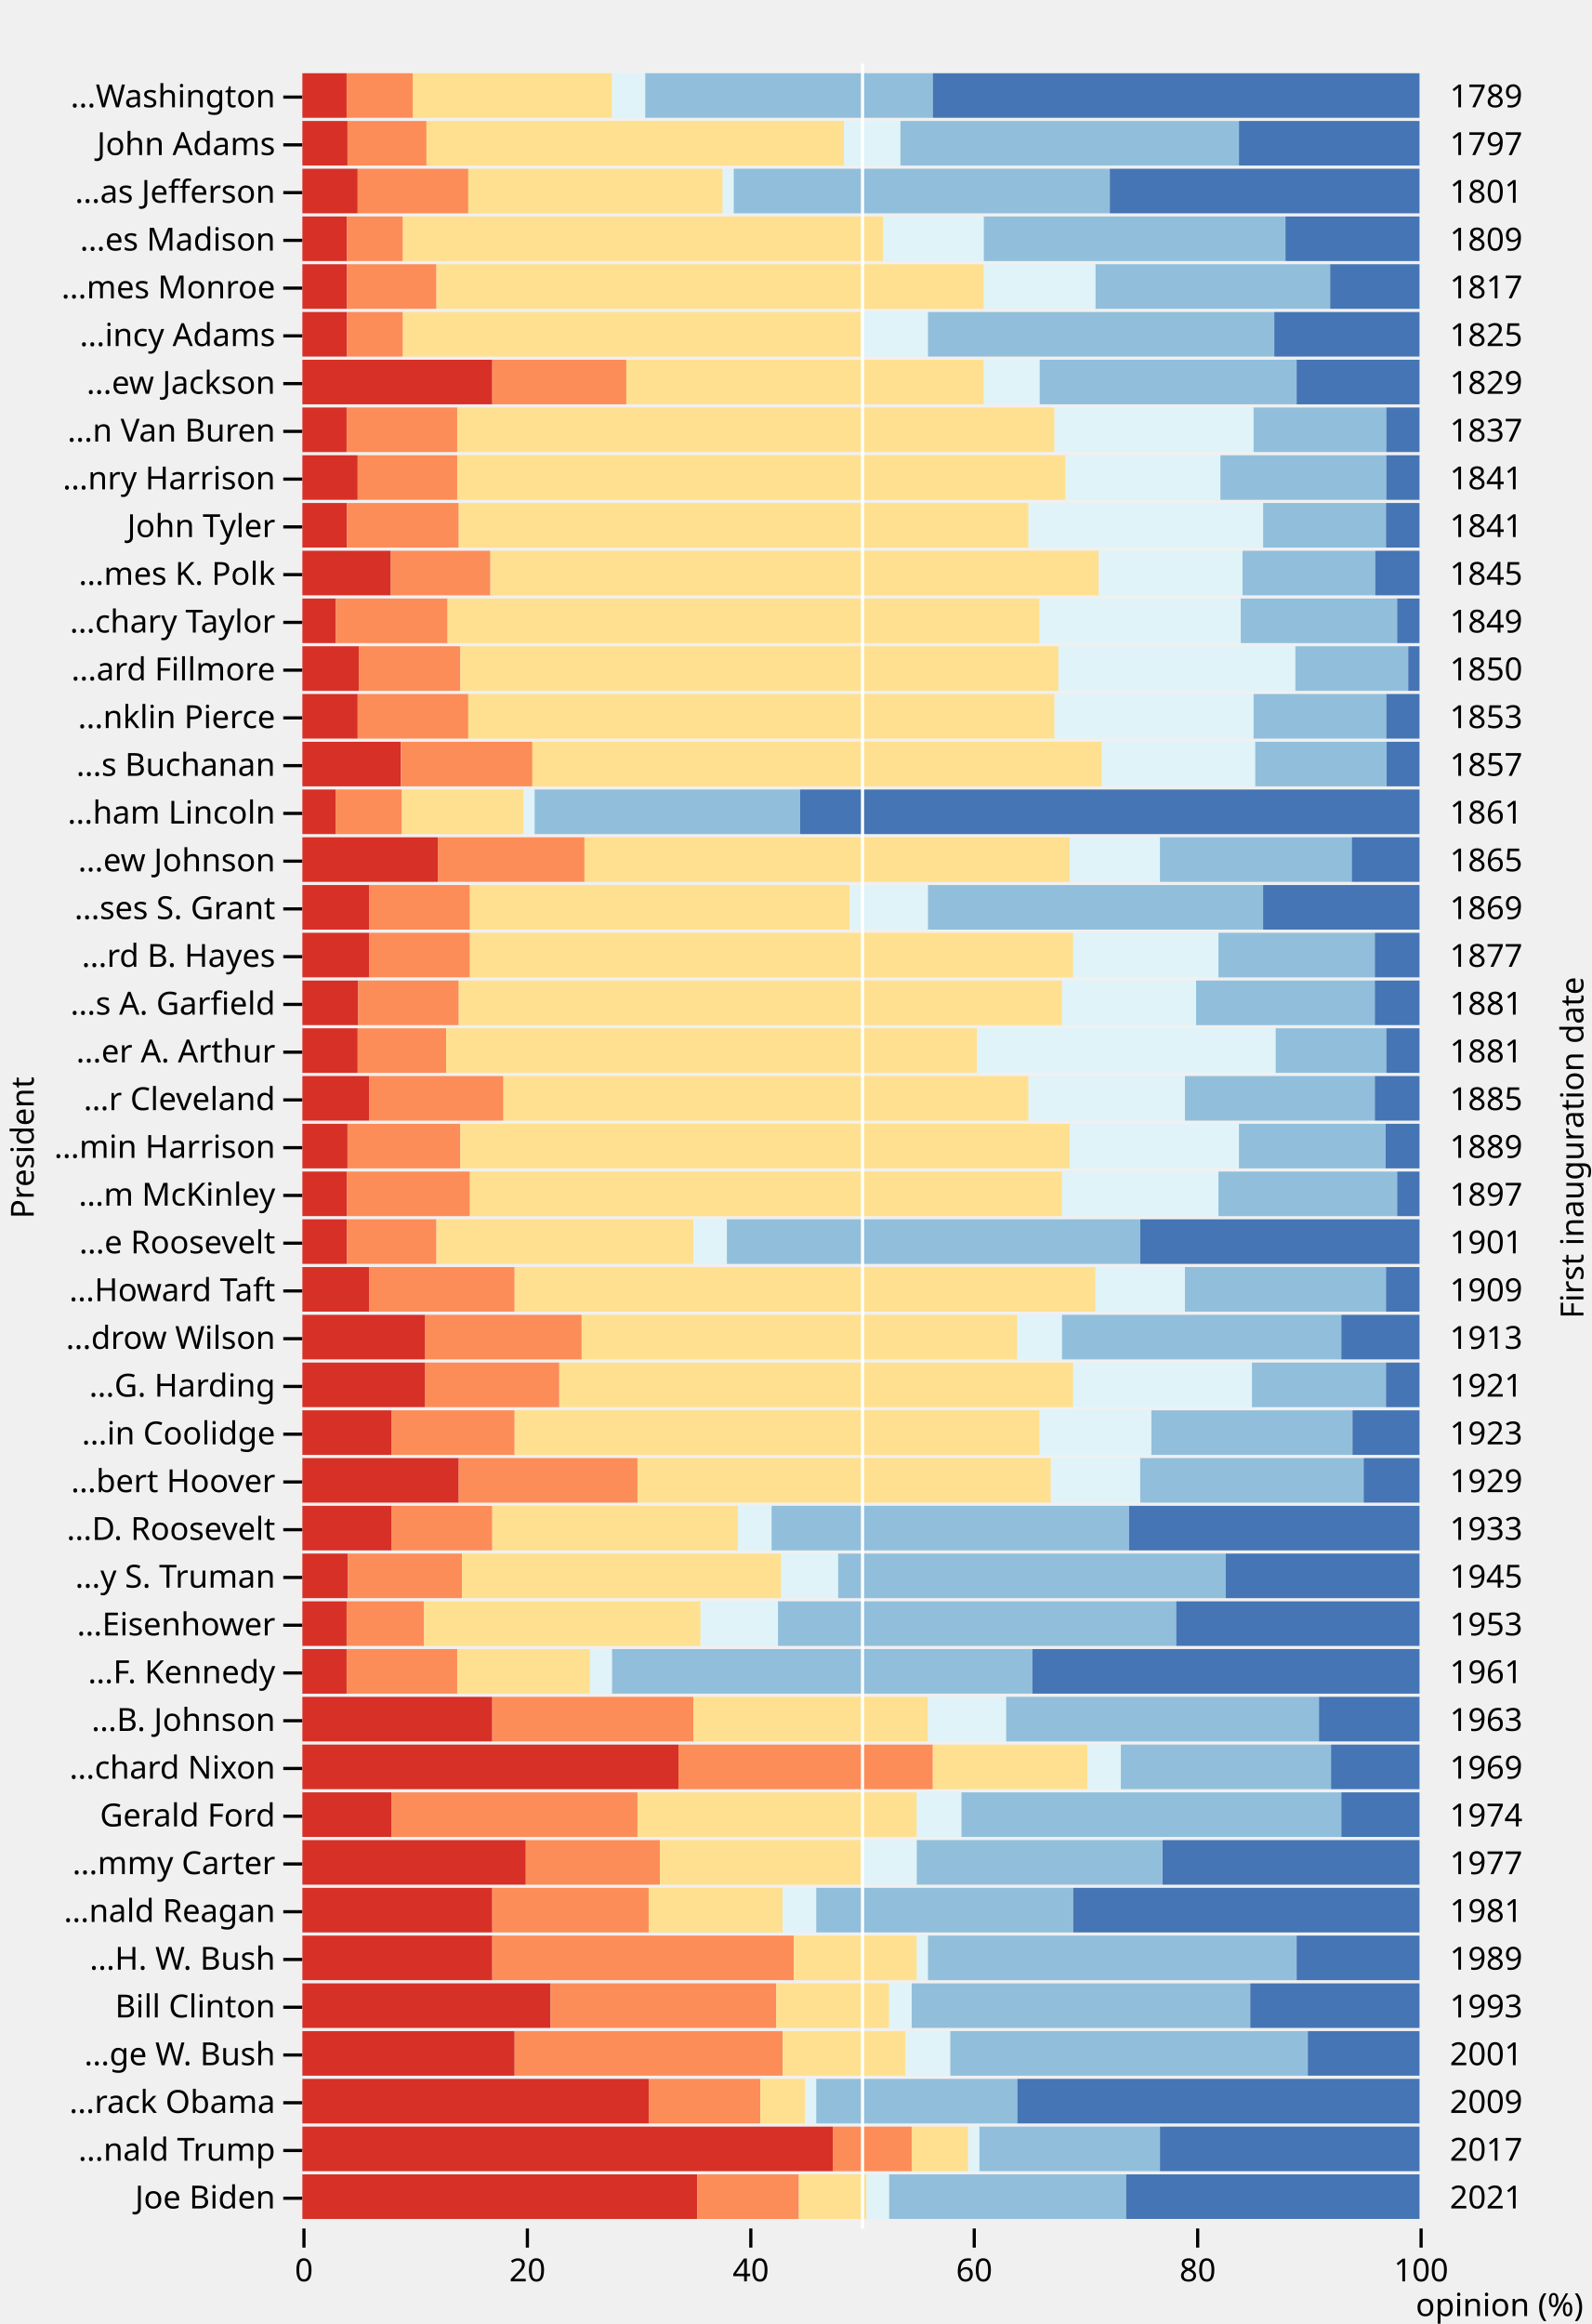
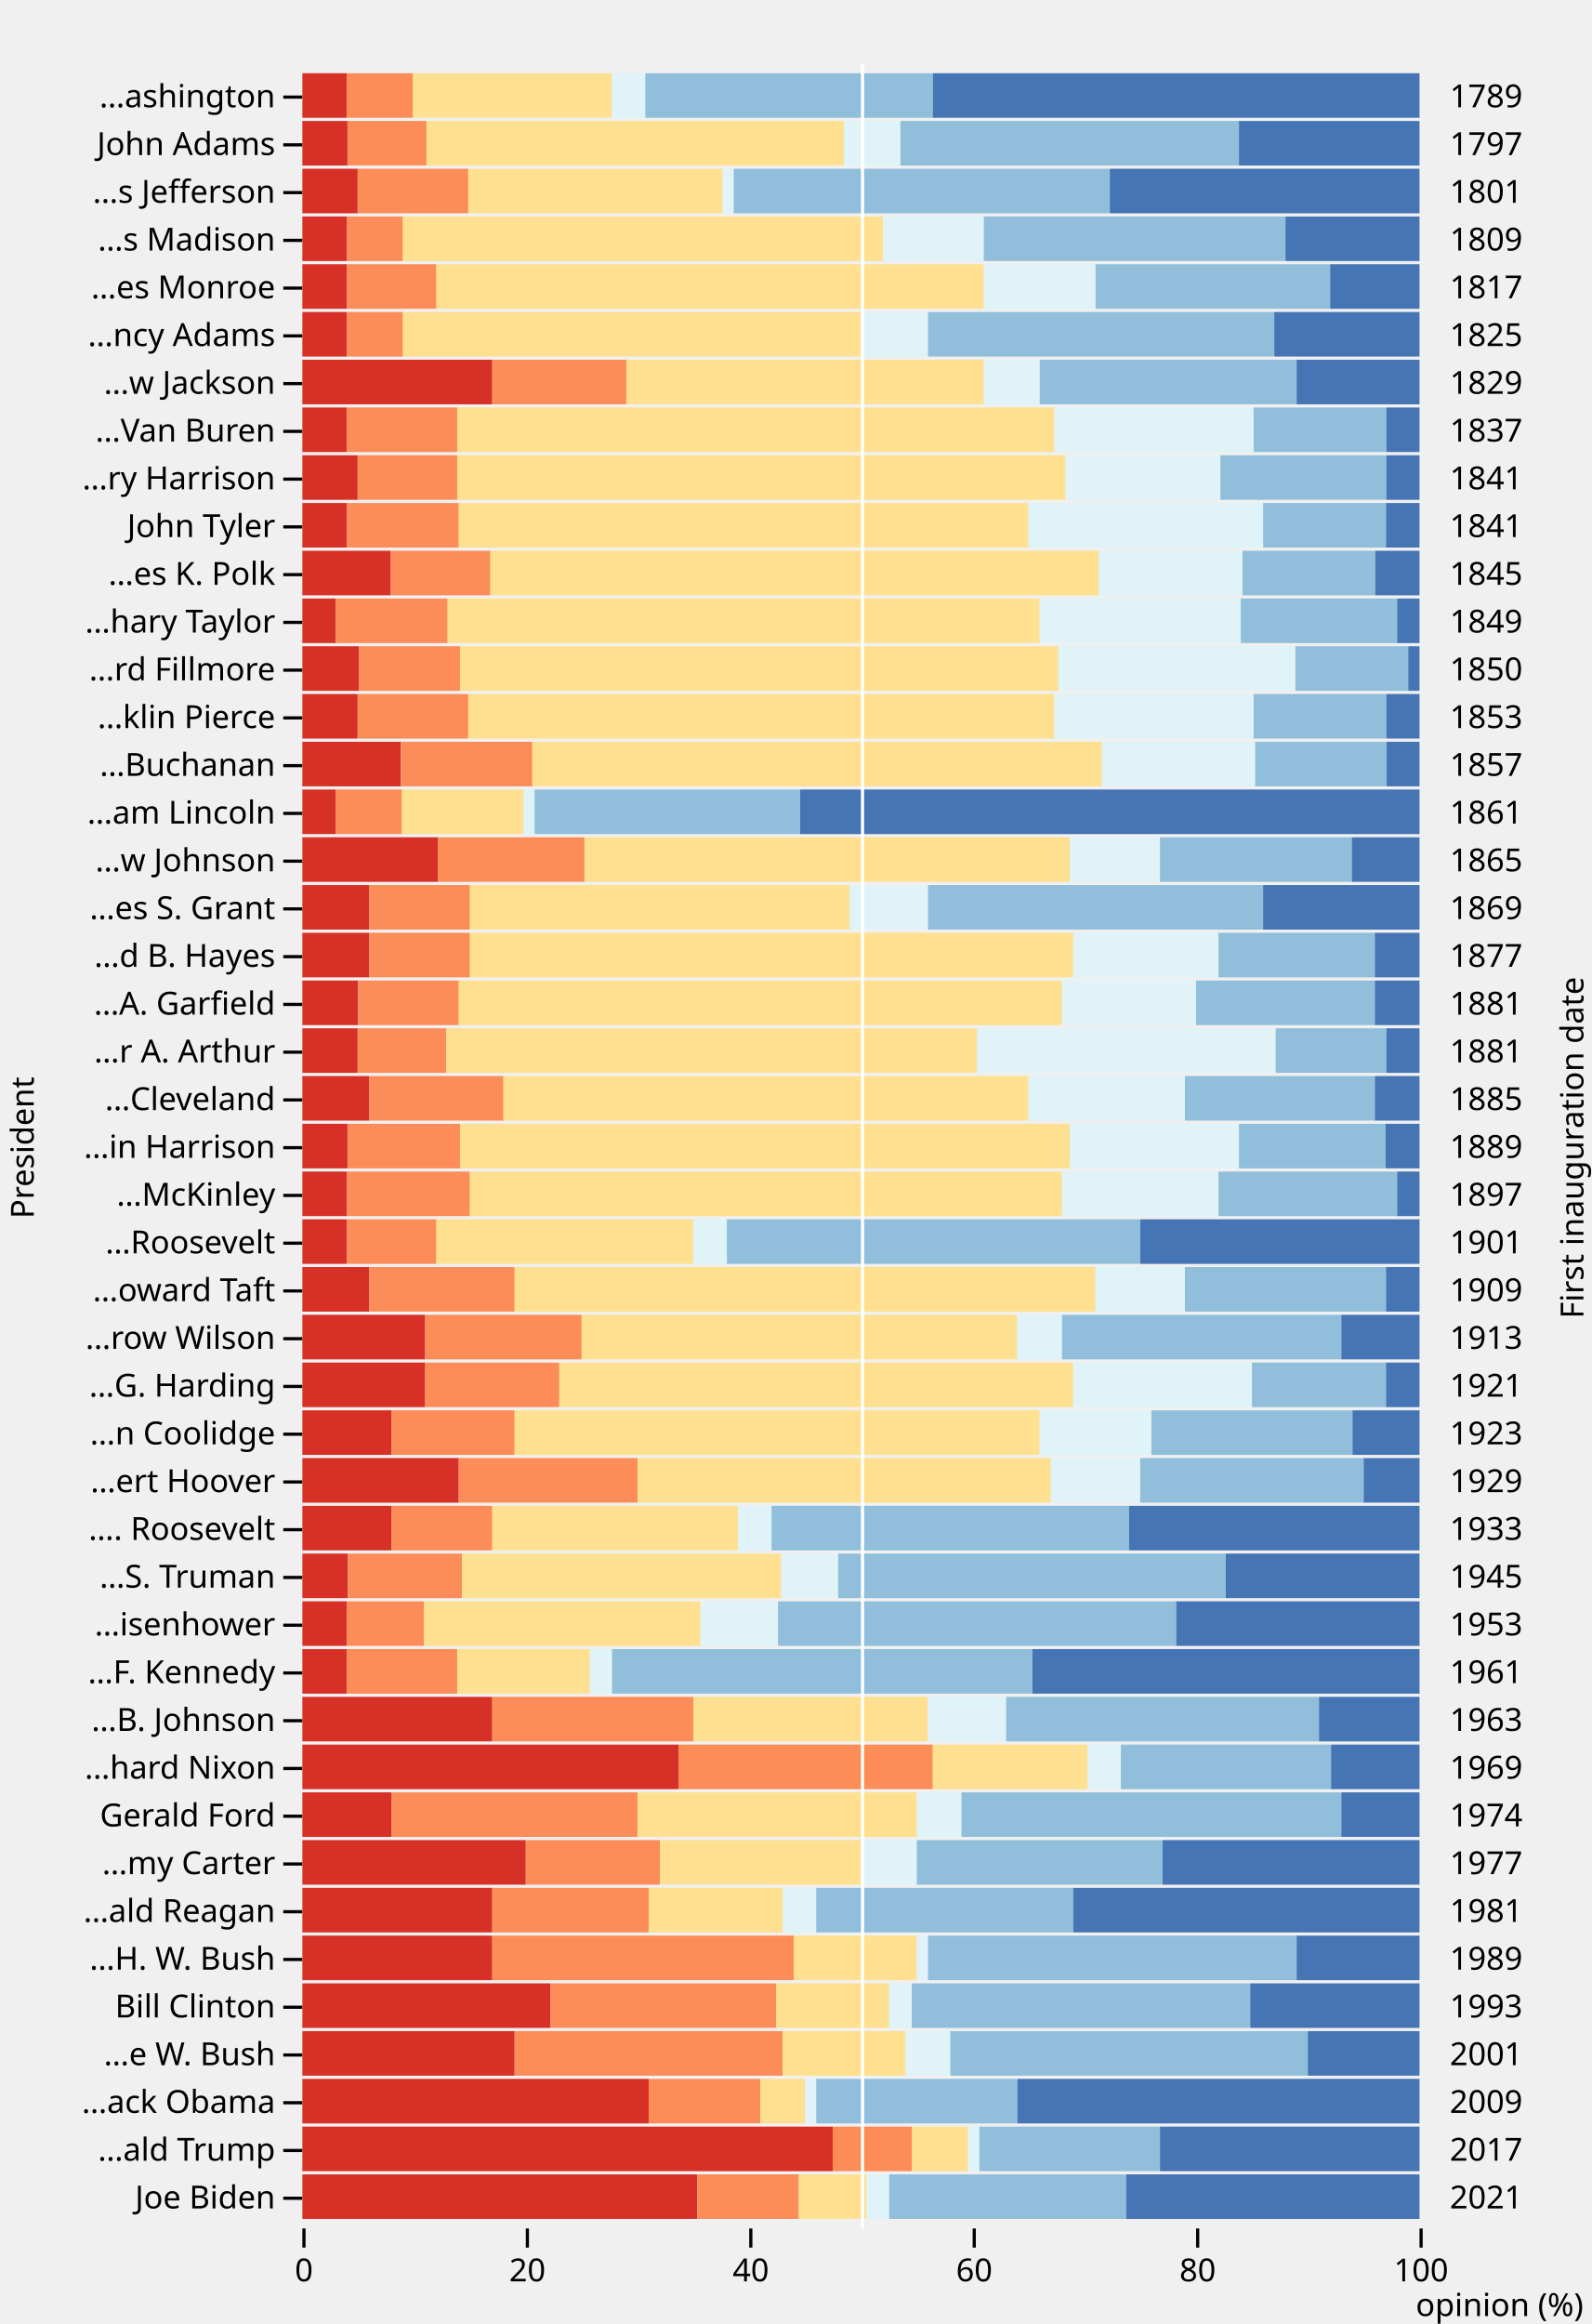
<svg xmlns="http://www.w3.org/2000/svg" class="plot" fill="currentColor" font-family="system-ui, sans-serif" font-size="10" text-anchor="middle" width="500" height="730" viewBox="0 0 500 730">
  <style>
    .plot {
      display: block;
      background: white;
      height: auto;
      height: intrinsic;
      max-width: 100%;
    }

    .plot text,
    .plot tspan {
      white-space: pre;
    }
  </style>
  <g aria-label="x-axis tick" fill="none" stroke="currentColor" transform="translate(0.5,0)">
    <path transform="translate(95,700)" d="M0,0L0,6" />
    <path transform="translate(165.2,700)" d="M0,0L0,6" />
    <path transform="translate(235.4,700)" d="M0,0L0,6" />
    <path transform="translate(305.6,700)" d="M0,0L0,6" />
    <path transform="translate(375.8,700)" d="M0,0L0,6" />
    <path transform="translate(446,700)" d="M0,0L0,6" />
  </g>
  <g aria-label="x-axis tick label" font-variant="tabular-nums" transform="translate(0.5,9.5)">
    <text y="0.71em" transform="translate(95,700)">0</text>
    <text y="0.71em" transform="translate(165.2,700)">20</text>
    <text y="0.71em" transform="translate(235.4,700)">40</text>
    <text y="0.71em" transform="translate(305.6,700)">60</text>
    <text y="0.71em" transform="translate(375.8,700)">80</text>
    <text y="0.71em" transform="translate(446,700)">100</text>
  </g>
  <g aria-label="x-axis label" text-anchor="end" transform="translate(51.5,27.5)">
    <text transform="translate(446,700)">opinion (%)</text>
  </g>
  <g aria-label="y-axis tick" fill="none" stroke="currentColor" transform="translate(0,7.5)">
    <path transform="translate(95,23)" d="M0,0L-6,0" />
    <path transform="translate(95,38)" d="M0,0L-6,0" />
    <path transform="translate(95,53)" d="M0,0L-6,0" />
    <path transform="translate(95,68)" d="M0,0L-6,0" />
    <path transform="translate(95,83)" d="M0,0L-6,0" />
    <path transform="translate(95,98)" d="M0,0L-6,0" />
    <path transform="translate(95,113)" d="M0,0L-6,0" />
    <path transform="translate(95,128)" d="M0,0L-6,0" />
    <path transform="translate(95,143)" d="M0,0L-6,0" />
    <path transform="translate(95,158)" d="M0,0L-6,0" />
    <path transform="translate(95,173)" d="M0,0L-6,0" />
    <path transform="translate(95,188)" d="M0,0L-6,0" />
    <path transform="translate(95,203)" d="M0,0L-6,0" />
    <path transform="translate(95,218)" d="M0,0L-6,0" />
    <path transform="translate(95,233)" d="M0,0L-6,0" />
    <path transform="translate(95,248)" d="M0,0L-6,0" />
    <path transform="translate(95,263)" d="M0,0L-6,0" />
    <path transform="translate(95,278)" d="M0,0L-6,0" />
    <path transform="translate(95,293)" d="M0,0L-6,0" />
    <path transform="translate(95,308)" d="M0,0L-6,0" />
    <path transform="translate(95,323)" d="M0,0L-6,0" />
    <path transform="translate(95,338)" d="M0,0L-6,0" />
    <path transform="translate(95,353)" d="M0,0L-6,0" />
    <path transform="translate(95,368)" d="M0,0L-6,0" />
    <path transform="translate(95,383)" d="M0,0L-6,0" />
    <path transform="translate(95,398)" d="M0,0L-6,0" />
    <path transform="translate(95,413)" d="M0,0L-6,0" />
    <path transform="translate(95,428)" d="M0,0L-6,0" />
    <path transform="translate(95,443)" d="M0,0L-6,0" />
    <path transform="translate(95,458)" d="M0,0L-6,0" />
    <path transform="translate(95,473)" d="M0,0L-6,0" />
    <path transform="translate(95,488)" d="M0,0L-6,0" />
    <path transform="translate(95,503)" d="M0,0L-6,0" />
    <path transform="translate(95,518)" d="M0,0L-6,0" />
    <path transform="translate(95,533)" d="M0,0L-6,0" />
    <path transform="translate(95,548)" d="M0,0L-6,0" />
    <path transform="translate(95,563)" d="M0,0L-6,0" />
    <path transform="translate(95,578)" d="M0,0L-6,0" />
    <path transform="translate(95,593)" d="M0,0L-6,0" />
    <path transform="translate(95,608)" d="M0,0L-6,0" />
    <path transform="translate(95,623)" d="M0,0L-6,0" />
    <path transform="translate(95,638)" d="M0,0L-6,0" />
    <path transform="translate(95,653)" d="M0,0L-6,0" />
    <path transform="translate(95,668)" d="M0,0L-6,0" />
    <path transform="translate(95,683)" d="M0,0L-6,0" />
  </g>
  <g aria-label="y-axis tick label" text-anchor="end" transform="translate(-8.5,7.5)">
-     <text y="0.32em" transform="translate(95,23)">…Washington</text>
+     <text y="0.32em" transform="translate(95,23)">…ashington</text>
    <text y="0.32em" transform="translate(95,38)">John Adams</text>
-     <text y="0.32em" transform="translate(95,53)">…as Jefferson</text>
-     <text y="0.32em" transform="translate(95,68)">…es Madison</text>
-     <text y="0.32em" transform="translate(95,83)">…mes Monroe</text>
-     <text y="0.32em" transform="translate(95,98)">…incy Adams</text>
-     <text y="0.32em" transform="translate(95,113)">…ew Jackson</text>
-     <text y="0.32em" transform="translate(95,128)">…n Van Buren</text>
-     <text y="0.32em" transform="translate(95,143)">…nry Harrison</text>
+     <text y="0.32em" transform="translate(95,53)">…s Jefferson</text>
+     <text y="0.32em" transform="translate(95,68)">…s Madison</text>
+     <text y="0.32em" transform="translate(95,83)">…es Monroe</text>
+     <text y="0.32em" transform="translate(95,98)">…ncy Adams</text>
+     <text y="0.32em" transform="translate(95,113)">…w Jackson</text>
+     <text y="0.32em" transform="translate(95,128)">…Van Buren</text>
+     <text y="0.32em" transform="translate(95,143)">…ry Harrison</text>
    <text y="0.32em" transform="translate(95,158)">John Tyler</text>
-     <text y="0.32em" transform="translate(95,173)">…mes K. Polk</text>
-     <text y="0.32em" transform="translate(95,188)">…chary Taylor</text>
-     <text y="0.32em" transform="translate(95,203)">…ard Fillmore</text>
-     <text y="0.32em" transform="translate(95,218)">…nklin Pierce</text>
-     <text y="0.32em" transform="translate(95,233)">…s Buchanan</text>
-     <text y="0.32em" transform="translate(95,248)">…ham Lincoln</text>
-     <text y="0.32em" transform="translate(95,263)">…ew Johnson</text>
-     <text y="0.32em" transform="translate(95,278)">…ses S. Grant</text>
-     <text y="0.32em" transform="translate(95,293)">…rd B. Hayes</text>
-     <text y="0.32em" transform="translate(95,308)">…s A. Garfield</text>
-     <text y="0.32em" transform="translate(95,323)">…er A. Arthur</text>
-     <text y="0.32em" transform="translate(95,338)">…r Cleveland</text>
-     <text y="0.32em" transform="translate(95,353)">…min Harrison</text>
-     <text y="0.32em" transform="translate(95,368)">…m McKinley</text>
-     <text y="0.32em" transform="translate(95,383)">…e Roosevelt</text>
-     <text y="0.32em" transform="translate(95,398)">…Howard Taft</text>
-     <text y="0.32em" transform="translate(95,413)">…drow Wilson</text>
+     <text y="0.32em" transform="translate(95,173)">…es K. Polk</text>
+     <text y="0.32em" transform="translate(95,188)">…hary Taylor</text>
+     <text y="0.32em" transform="translate(95,203)">…rd Fillmore</text>
+     <text y="0.32em" transform="translate(95,218)">…klin Pierce</text>
+     <text y="0.32em" transform="translate(95,233)">…Buchanan</text>
+     <text y="0.32em" transform="translate(95,248)">…am Lincoln</text>
+     <text y="0.32em" transform="translate(95,263)">…w Johnson</text>
+     <text y="0.32em" transform="translate(95,278)">…es S. Grant</text>
+     <text y="0.32em" transform="translate(95,293)">…d B. Hayes</text>
+     <text y="0.32em" transform="translate(95,308)">…A. Garfield</text>
+     <text y="0.32em" transform="translate(95,323)">…r A. Arthur</text>
+     <text y="0.32em" transform="translate(95,338)">…Cleveland</text>
+     <text y="0.32em" transform="translate(95,353)">…in Harrison</text>
+     <text y="0.32em" transform="translate(95,368)">…McKinley</text>
+     <text y="0.32em" transform="translate(95,383)">…Roosevelt</text>
+     <text y="0.32em" transform="translate(95,398)">…oward Taft</text>
+     <text y="0.32em" transform="translate(95,413)">…row Wilson</text>
    <text y="0.32em" transform="translate(95,428)">…G. Harding</text>
-     <text y="0.32em" transform="translate(95,443)">…in Coolidge</text>
-     <text y="0.32em" transform="translate(95,458)">…bert Hoover</text>
-     <text y="0.32em" transform="translate(95,473)">…D. Roosevelt</text>
-     <text y="0.32em" transform="translate(95,488)">…y S. Truman</text>
-     <text y="0.32em" transform="translate(95,503)">…Eisenhower</text>
+     <text y="0.32em" transform="translate(95,443)">…n Coolidge</text>
+     <text y="0.32em" transform="translate(95,458)">…ert Hoover</text>
+     <text y="0.32em" transform="translate(95,473)">…. Roosevelt</text>
+     <text y="0.32em" transform="translate(95,488)">…S. Truman</text>
+     <text y="0.32em" transform="translate(95,503)">…isenhower</text>
    <text y="0.32em" transform="translate(95,518)">…F. Kennedy</text>
    <text y="0.32em" transform="translate(95,533)">…B. Johnson</text>
-     <text y="0.32em" transform="translate(95,548)">…chard Nixon</text>
+     <text y="0.32em" transform="translate(95,548)">…hard Nixon</text>
    <text y="0.32em" transform="translate(95,563)">Gerald Ford</text>
-     <text y="0.32em" transform="translate(95,578)">…mmy Carter</text>
-     <text y="0.32em" transform="translate(95,593)">…nald Reagan</text>
+     <text y="0.32em" transform="translate(95,578)">…my Carter</text>
+     <text y="0.32em" transform="translate(95,593)">…ald Reagan</text>
    <text y="0.32em" transform="translate(95,608)">…H. W. Bush</text>
    <text y="0.32em" transform="translate(95,623)">Bill Clinton</text>
-     <text y="0.32em" transform="translate(95,638)">…ge W. Bush</text>
-     <text y="0.32em" transform="translate(95,653)">…rack Obama</text>
-     <text y="0.32em" transform="translate(95,668)">…nald Trump</text>
+     <text y="0.32em" transform="translate(95,638)">…e W. Bush</text>
+     <text y="0.32em" transform="translate(95,653)">…ack Obama</text>
+     <text y="0.32em" transform="translate(95,668)">…ald Trump</text>
    <text y="0.32em" transform="translate(95,683)">Joe Biden</text>
  </g>
  <g aria-label="y-axis label" transform="translate(-91.5,0.5)">
    <text y="0.71em" transform="translate(95,360) rotate(-90)">President</text>
  </g>
  <g aria-label="y-axis tick label" text-anchor="start" transform="translate(9.5,7.5)">
    <text y="0.32em" transform="translate(446,23)">1789</text>
    <text y="0.32em" transform="translate(446,38)">1797</text>
    <text y="0.32em" transform="translate(446,53)">1801</text>
    <text y="0.32em" transform="translate(446,68)">1809</text>
    <text y="0.32em" transform="translate(446,83)">1817</text>
    <text y="0.32em" transform="translate(446,98)">1825</text>
    <text y="0.32em" transform="translate(446,113)">1829</text>
    <text y="0.32em" transform="translate(446,128)">1837</text>
    <text y="0.32em" transform="translate(446,143)">1841</text>
    <text y="0.32em" transform="translate(446,158)">1841</text>
    <text y="0.32em" transform="translate(446,173)">1845</text>
    <text y="0.32em" transform="translate(446,188)">1849</text>
    <text y="0.32em" transform="translate(446,203)">1850</text>
    <text y="0.32em" transform="translate(446,218)">1853</text>
    <text y="0.32em" transform="translate(446,233)">1857</text>
    <text y="0.32em" transform="translate(446,248)">1861</text>
    <text y="0.32em" transform="translate(446,263)">1865</text>
    <text y="0.32em" transform="translate(446,278)">1869</text>
    <text y="0.32em" transform="translate(446,293)">1877</text>
    <text y="0.32em" transform="translate(446,308)">1881</text>
    <text y="0.32em" transform="translate(446,323)">1881</text>
    <text y="0.32em" transform="translate(446,338)">1885</text>
    <text y="0.32em" transform="translate(446,353)">1889</text>
    <text y="0.32em" transform="translate(446,368)">1897</text>
    <text y="0.32em" transform="translate(446,383)">1901</text>
    <text y="0.32em" transform="translate(446,398)">1909</text>
    <text y="0.32em" transform="translate(446,413)">1913</text>
    <text y="0.32em" transform="translate(446,428)">1921</text>
    <text y="0.32em" transform="translate(446,443)">1923</text>
    <text y="0.32em" transform="translate(446,458)">1929</text>
    <text y="0.32em" transform="translate(446,473)">1933</text>
    <text y="0.32em" transform="translate(446,488)">1945</text>
    <text y="0.32em" transform="translate(446,503)">1953</text>
    <text y="0.32em" transform="translate(446,518)">1961</text>
    <text y="0.32em" transform="translate(446,533)">1963</text>
    <text y="0.32em" transform="translate(446,548)">1969</text>
    <text y="0.32em" transform="translate(446,563)">1974</text>
    <text y="0.32em" transform="translate(446,578)">1977</text>
    <text y="0.32em" transform="translate(446,593)">1981</text>
    <text y="0.32em" transform="translate(446,608)">1989</text>
    <text y="0.32em" transform="translate(446,623)">1993</text>
    <text y="0.32em" transform="translate(446,638)">2001</text>
    <text y="0.32em" transform="translate(446,653)">2009</text>
    <text y="0.32em" transform="translate(446,668)">2017</text>
    <text y="0.32em" transform="translate(446,683)">2021</text>
  </g>
  <g aria-label="y-axis label" transform="translate(51.5,0.5)">
    <text transform="translate(446,360) rotate(-90)">First inauguration date</text>
  </g>
  <g aria-label="bar">
    <rect x="95" width="13.901" y="23" height="14" fill="#d73027" />
    <rect x="108.901" width="20.851" y="23" height="14" fill="#fc8d59" />
    <rect x="129.752" width="62.554" y="23" height="14" fill="#fee090" />
    <rect x="192.307" width="10.426" y="23" height="14" fill="#e0f3f8" />
    <rect x="202.733" width="90.356" y="23" height="14" fill="#91bfdb" />
    <rect x="293.089" width="152.911" y="23" height="14" fill="#4575b4" />
    <rect x="95" width="14.182" y="38" height="14" fill="#d73027" />
    <rect x="109.182" width="24.818" y="38" height="14" fill="#fc8d59" />
    <rect x="134" width="131.182" y="38" height="14" fill="#fee090" />
    <rect x="265.182" width="17.727" y="38" height="14" fill="#e0f3f8" />
    <rect x="282.909" width="106.364" y="38" height="14" fill="#91bfdb" />
    <rect x="389.273" width="56.727" y="38" height="14" fill="#4575b4" />
    <rect x="95" width="17.376" y="53" height="14" fill="#d73027" />
    <rect x="112.376" width="34.752" y="53" height="14" fill="#fc8d59" />
    <rect x="147.129" width="79.931" y="53" height="14" fill="#fee090" />
    <rect x="227.059" width="3.475" y="53" height="14" fill="#e0f3f8" />
    <rect x="230.535" width="118.158" y="53" height="14" fill="#91bfdb" />
    <rect x="348.693" width="97.307" y="53" height="14" fill="#4575b4" />
    <rect x="95" width="14.04" y="68" height="14" fill="#d73027" />
    <rect x="109.04" width="17.55" y="68" height="14" fill="#fc8d59" />
    <rect x="126.59" width="150.93" y="68" height="14" fill="#fee090" />
    <rect x="277.52" width="31.59" y="68" height="14" fill="#e0f3f8" />
    <rect x="309.11" width="94.77" y="68" height="14" fill="#91bfdb" />
    <rect x="403.88" width="42.12" y="68" height="14" fill="#4575b4" />
    <rect x="95" width="14.04" y="83" height="14" fill="#d73027" />
    <rect x="109.04" width="28.08" y="83" height="14" fill="#fc8d59" />
    <rect x="137.12" width="171.99" y="83" height="14" fill="#fee090" />
    <rect x="309.11" width="35.1" y="83" height="14" fill="#e0f3f8" />
    <rect x="344.21" width="73.71" y="83" height="14" fill="#91bfdb" />
    <rect x="417.92" width="28.08" y="83" height="14" fill="#4575b4" />
    <rect x="95" width="14.04" y="98" height="14" fill="#d73027" />
    <rect x="109.04" width="17.55" y="98" height="14" fill="#fc8d59" />
    <rect x="126.59" width="143.91" y="98" height="14" fill="#fee090" />
    <rect x="270.5" width="21.06" y="98" height="14" fill="#e0f3f8" />
    <rect x="291.56" width="108.81" y="98" height="14" fill="#91bfdb" />
    <rect x="400.37" width="45.63" y="98" height="14" fill="#4575b4" />
    <rect x="95" width="59.67" y="113" height="14" fill="#d73027" />
    <rect x="154.67" width="42.12" y="113" height="14" fill="#fc8d59" />
    <rect x="196.79" width="112.32" y="113" height="14" fill="#fee090" />
    <rect x="309.11" width="17.55" y="113" height="14" fill="#e0f3f8" />
    <rect x="326.66" width="80.73" y="113" height="14" fill="#91bfdb" />
    <rect x="407.39" width="38.61" y="113" height="14" fill="#4575b4" />
    <rect x="95" width="13.901" y="128" height="14" fill="#d73027" />
    <rect x="108.901" width="34.752" y="128" height="14" fill="#fc8d59" />
    <rect x="143.653" width="187.663" y="128" height="14" fill="#fee090" />
    <rect x="331.317" width="62.554" y="128" height="14" fill="#e0f3f8" />
    <rect x="393.871" width="41.703" y="128" height="14" fill="#91bfdb" />
    <rect x="435.574" width="10.426" y="128" height="14" fill="#4575b4" />
    <rect x="95" width="17.376" y="143" height="14" fill="#d73027" />
    <rect x="112.376" width="31.277" y="143" height="14" fill="#fc8d59" />
    <rect x="143.653" width="191.139" y="143" height="14" fill="#fee090" />
    <rect x="334.792" width="48.653" y="143" height="14" fill="#e0f3f8" />
    <rect x="383.446" width="52.129" y="143" height="14" fill="#91bfdb" />
    <rect x="435.574" width="10.426" y="143" height="14" fill="#4575b4" />
    <rect x="95" width="14.04" y="158" height="14" fill="#d73027" />
    <rect x="109.04" width="35.1" y="158" height="14" fill="#fc8d59" />
    <rect x="144.14" width="179.01" y="158" height="14" fill="#fee090" />
    <rect x="323.15" width="73.71" y="158" height="14" fill="#e0f3f8" />
    <rect x="396.86" width="38.61" y="158" height="14" fill="#91bfdb" />
    <rect x="435.47" width="10.53" y="158" height="14" fill="#4575b4" />
    <rect x="95" width="27.802" y="173" height="14" fill="#d73027" />
    <rect x="122.802" width="31.277" y="173" height="14" fill="#fc8d59" />
    <rect x="154.079" width="191.139" y="173" height="14" fill="#fee090" />
    <rect x="345.218" width="45.178" y="173" height="14" fill="#e0f3f8" />
    <rect x="390.396" width="41.703" y="173" height="14" fill="#91bfdb" />
    <rect x="432.099" width="13.901" y="173" height="14" fill="#4575b4" />
    <rect x="95" width="10.53" y="188" height="14" fill="#d73027" />
    <rect x="105.53" width="35.1" y="188" height="14" fill="#fc8d59" />
    <rect x="140.63" width="186.03" y="188" height="14" fill="#fee090" />
    <rect x="326.66" width="63.18" y="188" height="14" fill="#e0f3f8" />
    <rect x="389.84" width="49.14" y="188" height="14" fill="#91bfdb" />
    <rect x="438.98" width="7.02" y="188" height="14" fill="#4575b4" />
    <rect x="95" width="17.727" y="203" height="14" fill="#d73027" />
    <rect x="112.727" width="31.909" y="203" height="14" fill="#fc8d59" />
    <rect x="144.636" width="187.909" y="203" height="14" fill="#fee090" />
    <rect x="332.545" width="74.455" y="203" height="14" fill="#e0f3f8" />
    <rect x="407" width="35.455" y="203" height="14" fill="#91bfdb" />
    <rect x="442.455" width="3.545" y="203" height="14" fill="#4575b4" />
    <rect x="95" width="17.376" y="218" height="14" fill="#d73027" />
    <rect x="112.376" width="34.752" y="218" height="14" fill="#fc8d59" />
    <rect x="147.129" width="184.188" y="218" height="14" fill="#fee090" />
    <rect x="331.317" width="62.554" y="218" height="14" fill="#e0f3f8" />
    <rect x="393.871" width="41.703" y="218" height="14" fill="#91bfdb" />
    <rect x="435.574" width="10.426" y="218" height="14" fill="#4575b4" />
    <rect x="95" width="30.971" y="233" height="14" fill="#d73027" />
    <rect x="125.971" width="41.294" y="233" height="14" fill="#fc8d59" />
    <rect x="167.265" width="178.941" y="233" height="14" fill="#fee090" />
    <rect x="346.206" width="48.176" y="233" height="14" fill="#e0f3f8" />
    <rect x="394.382" width="41.294" y="233" height="14" fill="#91bfdb" />
    <rect x="435.676" width="10.324" y="233" height="14" fill="#4575b4" />
    <rect x="95" width="10.426" y="248" height="14" fill="#d73027" />
    <rect x="105.426" width="20.851" y="248" height="14" fill="#fc8d59" />
    <rect x="126.277" width="38.228" y="248" height="14" fill="#fee090" />
    <rect x="164.505" width="3.475" y="248" height="14" fill="#e0f3f8" />
    <rect x="167.98" width="83.406" y="248" height="14" fill="#91bfdb" />
    <rect x="251.386" width="194.614" y="248" height="14" fill="#4575b4" />
    <rect x="95" width="42.545" y="263" height="14" fill="#d73027" />
    <rect x="137.545" width="46.091" y="263" height="14" fill="#fc8d59" />
    <rect x="183.636" width="152.455" y="263" height="14" fill="#fee090" />
    <rect x="336.091" width="28.364" y="263" height="14" fill="#e0f3f8" />
    <rect x="364.455" width="60.273" y="263" height="14" fill="#91bfdb" />
    <rect x="424.727" width="21.273" y="263" height="14" fill="#4575b4" />
    <rect x="95" width="21.06" y="278" height="14" fill="#d73027" />
    <rect x="116.06" width="31.59" y="278" height="14" fill="#fc8d59" />
    <rect x="147.65" width="119.34" y="278" height="14" fill="#fee090" />
    <rect x="266.99" width="24.57" y="278" height="14" fill="#e0f3f8" />
    <rect x="291.56" width="105.3" y="278" height="14" fill="#91bfdb" />
    <rect x="396.86" width="49.14" y="278" height="14" fill="#4575b4" />
    <rect x="95" width="21.06" y="293" height="14" fill="#d73027" />
    <rect x="116.06" width="31.59" y="293" height="14" fill="#fc8d59" />
    <rect x="147.65" width="189.54" y="293" height="14" fill="#fee090" />
    <rect x="337.19" width="45.63" y="293" height="14" fill="#e0f3f8" />
    <rect x="382.82" width="49.14" y="293" height="14" fill="#91bfdb" />
    <rect x="431.96" width="14.04" y="293" height="14" fill="#4575b4" />
    <rect x="95" width="17.55" y="308" height="14" fill="#d73027" />
    <rect x="112.55" width="31.59" y="308" height="14" fill="#fc8d59" />
    <rect x="144.14" width="189.54" y="308" height="14" fill="#fee090" />
    <rect x="333.68" width="42.12" y="308" height="14" fill="#e0f3f8" />
    <rect x="375.8" width="56.16" y="308" height="14" fill="#91bfdb" />
    <rect x="431.96" width="14.04" y="308" height="14" fill="#4575b4" />
    <rect x="95" width="17.376" y="323" height="14" fill="#d73027" />
    <rect x="112.376" width="27.802" y="323" height="14" fill="#fc8d59" />
    <rect x="140.178" width="166.812" y="323" height="14" fill="#fee090" />
    <rect x="306.99" width="93.832" y="323" height="14" fill="#e0f3f8" />
    <rect x="400.822" width="34.752" y="323" height="14" fill="#91bfdb" />
    <rect x="435.574" width="10.426" y="323" height="14" fill="#4575b4" />
    <rect x="95" width="21.06" y="338" height="14" fill="#d73027" />
    <rect x="116.06" width="42.12" y="338" height="14" fill="#fc8d59" />
    <rect x="158.18" width="164.97" y="338" height="14" fill="#fee090" />
    <rect x="323.15" width="49.14" y="338" height="14" fill="#e0f3f8" />
    <rect x="372.29" width="59.67" y="338" height="14" fill="#91bfdb" />
    <rect x="431.96" width="14.04" y="338" height="14" fill="#4575b4" />
    <rect x="95" width="14.182" y="353" height="14" fill="#d73027" />
    <rect x="109.182" width="35.455" y="353" height="14" fill="#fc8d59" />
    <rect x="144.636" width="191.455" y="353" height="14" fill="#fee090" />
    <rect x="336.091" width="53.182" y="353" height="14" fill="#e0f3f8" />
    <rect x="389.273" width="46.091" y="353" height="14" fill="#91bfdb" />
    <rect x="435.364" width="10.636" y="353" height="14" fill="#4575b4" />
    <rect x="95" width="14.04" y="368" height="14" fill="#d73027" />
    <rect x="109.04" width="38.61" y="368" height="14" fill="#fc8d59" />
    <rect x="147.65" width="186.03" y="368" height="14" fill="#fee090" />
    <rect x="333.68" width="49.14" y="368" height="14" fill="#e0f3f8" />
    <rect x="382.82" width="56.16" y="368" height="14" fill="#91bfdb" />
    <rect x="438.98" width="7.02" y="368" height="14" fill="#4575b4" />
    <rect x="95" width="14.04" y="383" height="14" fill="#d73027" />
    <rect x="109.04" width="28.08" y="383" height="14" fill="#fc8d59" />
    <rect x="137.12" width="80.73" y="383" height="14" fill="#fee090" />
    <rect x="217.85" width="10.53" y="383" height="14" fill="#e0f3f8" />
    <rect x="228.38" width="129.87" y="383" height="14" fill="#91bfdb" />
    <rect x="358.25" width="87.75" y="383" height="14" fill="#4575b4" />
    <rect x="95" width="21.06" y="398" height="14" fill="#d73027" />
    <rect x="116.06" width="45.63" y="398" height="14" fill="#fc8d59" />
    <rect x="161.69" width="182.52" y="398" height="14" fill="#fee090" />
    <rect x="344.21" width="28.08" y="398" height="14" fill="#e0f3f8" />
    <rect x="372.29" width="63.18" y="398" height="14" fill="#91bfdb" />
    <rect x="435.47" width="10.53" y="398" height="14" fill="#4575b4" />
    <rect x="95" width="38.61" y="413" height="14" fill="#d73027" />
    <rect x="133.61" width="49.14" y="413" height="14" fill="#fc8d59" />
    <rect x="182.75" width="136.89" y="413" height="14" fill="#fee090" />
    <rect x="319.64" width="14.04" y="413" height="14" fill="#e0f3f8" />
    <rect x="333.68" width="87.75" y="413" height="14" fill="#91bfdb" />
    <rect x="421.43" width="24.57" y="413" height="14" fill="#4575b4" />
    <rect x="95" width="38.61" y="428" height="14" fill="#d73027" />
    <rect x="133.61" width="42.12" y="428" height="14" fill="#fc8d59" />
    <rect x="175.73" width="161.46" y="428" height="14" fill="#fee090" />
    <rect x="337.19" width="56.16" y="428" height="14" fill="#e0f3f8" />
    <rect x="393.35" width="42.12" y="428" height="14" fill="#91bfdb" />
    <rect x="435.47" width="10.53" y="428" height="14" fill="#4575b4" />
    <rect x="95" width="28.08" y="443" height="14" fill="#d73027" />
    <rect x="123.08" width="38.61" y="443" height="14" fill="#fc8d59" />
    <rect x="161.69" width="164.97" y="443" height="14" fill="#fee090" />
    <rect x="326.66" width="35.1" y="443" height="14" fill="#e0f3f8" />
    <rect x="361.76" width="63.18" y="443" height="14" fill="#91bfdb" />
    <rect x="424.94" width="21.06" y="443" height="14" fill="#4575b4" />
    <rect x="95" width="49.14" y="458" height="14" fill="#d73027" />
    <rect x="144.14" width="56.16" y="458" height="14" fill="#fc8d59" />
    <rect x="200.3" width="129.87" y="458" height="14" fill="#fee090" />
    <rect x="330.17" width="28.08" y="458" height="14" fill="#e0f3f8" />
    <rect x="358.25" width="70.2" y="458" height="14" fill="#91bfdb" />
    <rect x="428.45" width="17.55" y="458" height="14" fill="#4575b4" />
    <rect x="95" width="28.08" y="473" height="14" fill="#d73027" />
    <rect x="123.08" width="31.59" y="473" height="14" fill="#fc8d59" />
    <rect x="154.67" width="77.22" y="473" height="14" fill="#fee090" />
    <rect x="231.89" width="10.53" y="473" height="14" fill="#e0f3f8" />
    <rect x="242.42" width="112.32" y="473" height="14" fill="#91bfdb" />
    <rect x="354.74" width="91.26" y="473" height="14" fill="#4575b4" />
    <rect x="95" width="14.327" y="488" height="14" fill="#d73027" />
    <rect x="109.327" width="35.816" y="488" height="14" fill="#fc8d59" />
    <rect x="145.143" width="100.286" y="488" height="14" fill="#fee090" />
    <rect x="245.429" width="17.908" y="488" height="14" fill="#e0f3f8" />
    <rect x="263.337" width="121.776" y="488" height="14" fill="#91bfdb" />
    <rect x="385.112" width="60.888" y="488" height="14" fill="#4575b4" />
    <rect x="95" width="13.901" y="503" height="14" fill="#d73027" />
    <rect x="108.901" width="24.327" y="503" height="14" fill="#fc8d59" />
    <rect x="133.228" width="86.881" y="503" height="14" fill="#fee090" />
    <rect x="220.109" width="24.327" y="503" height="14" fill="#e0f3f8" />
    <rect x="244.436" width="125.109" y="503" height="14" fill="#91bfdb" />
    <rect x="369.545" width="76.455" y="503" height="14" fill="#4575b4" />
    <rect x="95" width="13.901" y="518" height="14" fill="#d73027" />
    <rect x="108.901" width="34.752" y="518" height="14" fill="#fc8d59" />
    <rect x="143.653" width="41.703" y="518" height="14" fill="#fee090" />
    <rect x="185.356" width="6.95" y="518" height="14" fill="#e0f3f8" />
    <rect x="192.307" width="132.059" y="518" height="14" fill="#91bfdb" />
    <rect x="324.366" width="121.634" y="518" height="14" fill="#4575b4" />
    <rect x="95" width="59.67" y="533" height="14" fill="#d73027" />
    <rect x="154.67" width="63.18" y="533" height="14" fill="#fc8d59" />
    <rect x="217.85" width="73.71" y="533" height="14" fill="#fee090" />
    <rect x="291.56" width="24.57" y="533" height="14" fill="#e0f3f8" />
    <rect x="316.13" width="98.28" y="533" height="14" fill="#91bfdb" />
    <rect x="414.41" width="31.59" y="533" height="14" fill="#4575b4" />
    <rect x="95" width="118.158" y="548" height="14" fill="#d73027" />
    <rect x="213.158" width="79.931" y="548" height="14" fill="#fc8d59" />
    <rect x="293.089" width="48.653" y="548" height="14" fill="#fee090" />
    <rect x="341.743" width="10.426" y="548" height="14" fill="#e0f3f8" />
    <rect x="352.168" width="66.03" y="548" height="14" fill="#91bfdb" />
    <rect x="418.198" width="27.802" y="548" height="14" fill="#4575b4" />
    <rect x="95" width="28.08" y="563" height="14" fill="#d73027" />
    <rect x="123.08" width="77.22" y="563" height="14" fill="#fc8d59" />
    <rect x="200.3" width="87.75" y="563" height="14" fill="#fee090" />
    <rect x="288.05" width="14.04" y="563" height="14" fill="#e0f3f8" />
    <rect x="302.09" width="119.34" y="563" height="14" fill="#91bfdb" />
    <rect x="421.43" width="24.57" y="563" height="14" fill="#4575b4" />
    <rect x="95" width="70.2" y="578" height="14" fill="#d73027" />
    <rect x="165.2" width="42.12" y="578" height="14" fill="#fc8d59" />
    <rect x="207.32" width="63.18" y="578" height="14" fill="#fee090" />
    <rect x="270.5" width="17.55" y="578" height="14" fill="#e0f3f8" />
    <rect x="288.05" width="77.22" y="578" height="14" fill="#91bfdb" />
    <rect x="365.27" width="80.73" y="578" height="14" fill="#4575b4" />
    <rect x="95" width="59.67" y="593" height="14" fill="#d73027" />
    <rect x="154.67" width="49.14" y="593" height="14" fill="#fc8d59" />
    <rect x="203.81" width="42.12" y="593" height="14" fill="#fee090" />
    <rect x="245.93" width="10.53" y="593" height="14" fill="#e0f3f8" />
    <rect x="256.46" width="80.73" y="593" height="14" fill="#91bfdb" />
    <rect x="337.19" width="108.81" y="593" height="14" fill="#4575b4" />
    <rect x="95" width="59.67" y="608" height="14" fill="#d73027" />
    <rect x="154.67" width="94.77" y="608" height="14" fill="#fc8d59" />
    <rect x="249.44" width="38.61" y="608" height="14" fill="#fee090" />
    <rect x="288.05" width="3.51" y="608" height="14" fill="#e0f3f8" />
    <rect x="291.56" width="115.83" y="608" height="14" fill="#91bfdb" />
    <rect x="407.39" width="38.61" y="608" height="14" fill="#4575b4" />
    <rect x="95" width="78" y="623" height="14" fill="#d73027" />
    <rect x="173" width="70.909" y="623" height="14" fill="#fc8d59" />
    <rect x="243.909" width="35.455" y="623" height="14" fill="#fee090" />
    <rect x="279.364" width="7.091" y="623" height="14" fill="#e0f3f8" />
    <rect x="286.455" width="106.364" y="623" height="14" fill="#91bfdb" />
    <rect x="392.818" width="53.182" y="623" height="14" fill="#4575b4" />
    <rect x="95" width="66.69" y="638" height="14" fill="#d73027" />
    <rect x="161.69" width="84.24" y="638" height="14" fill="#fc8d59" />
    <rect x="245.93" width="38.61" y="638" height="14" fill="#fee090" />
    <rect x="284.54" width="14.04" y="638" height="14" fill="#e0f3f8" />
    <rect x="298.58" width="112.32" y="638" height="14" fill="#91bfdb" />
    <rect x="410.9" width="35.1" y="638" height="14" fill="#4575b4" />
    <rect x="95" width="108.81" y="653" height="14" fill="#d73027" />
    <rect x="203.81" width="35.1" y="653" height="14" fill="#fc8d59" />
    <rect x="238.91" width="14.04" y="653" height="14" fill="#fee090" />
    <rect x="252.95" width="3.51" y="653" height="14" fill="#e0f3f8" />
    <rect x="256.46" width="63.18" y="653" height="14" fill="#91bfdb" />
    <rect x="319.64" width="126.36" y="653" height="14" fill="#4575b4" />
    <rect x="95" width="166.636" y="668" height="14" fill="#d73027" />
    <rect x="261.636" width="24.818" y="668" height="14" fill="#fc8d59" />
    <rect x="286.455" width="17.727" y="668" height="14" fill="#fee090" />
    <rect x="304.182" width="3.545" y="668" height="14" fill="#e0f3f8" />
    <rect x="307.727" width="56.727" y="668" height="14" fill="#91bfdb" />
    <rect x="364.455" width="81.545" y="668" height="14" fill="#4575b4" />
    <rect x="95" width="124.091" y="683" height="14" fill="#d73027" />
    <rect x="219.091" width="31.909" y="683" height="14" fill="#fc8d59" />
    <rect x="251" width="21.273" y="683" height="14" fill="#fee090" />
    <rect x="272.273" width="7.091" y="683" height="14" fill="#e0f3f8" />
    <rect x="279.364" width="74.455" y="683" height="14" fill="#91bfdb" />
    <rect x="353.818" width="92.182" y="683" height="14" fill="#4575b4" />
  </g>
  <g aria-label="tick" stroke="white" transform="translate(0.5,0)">
    <line x1="270.5" x2="270.5" y1="20" y2="700" />
  </g>
</svg>
